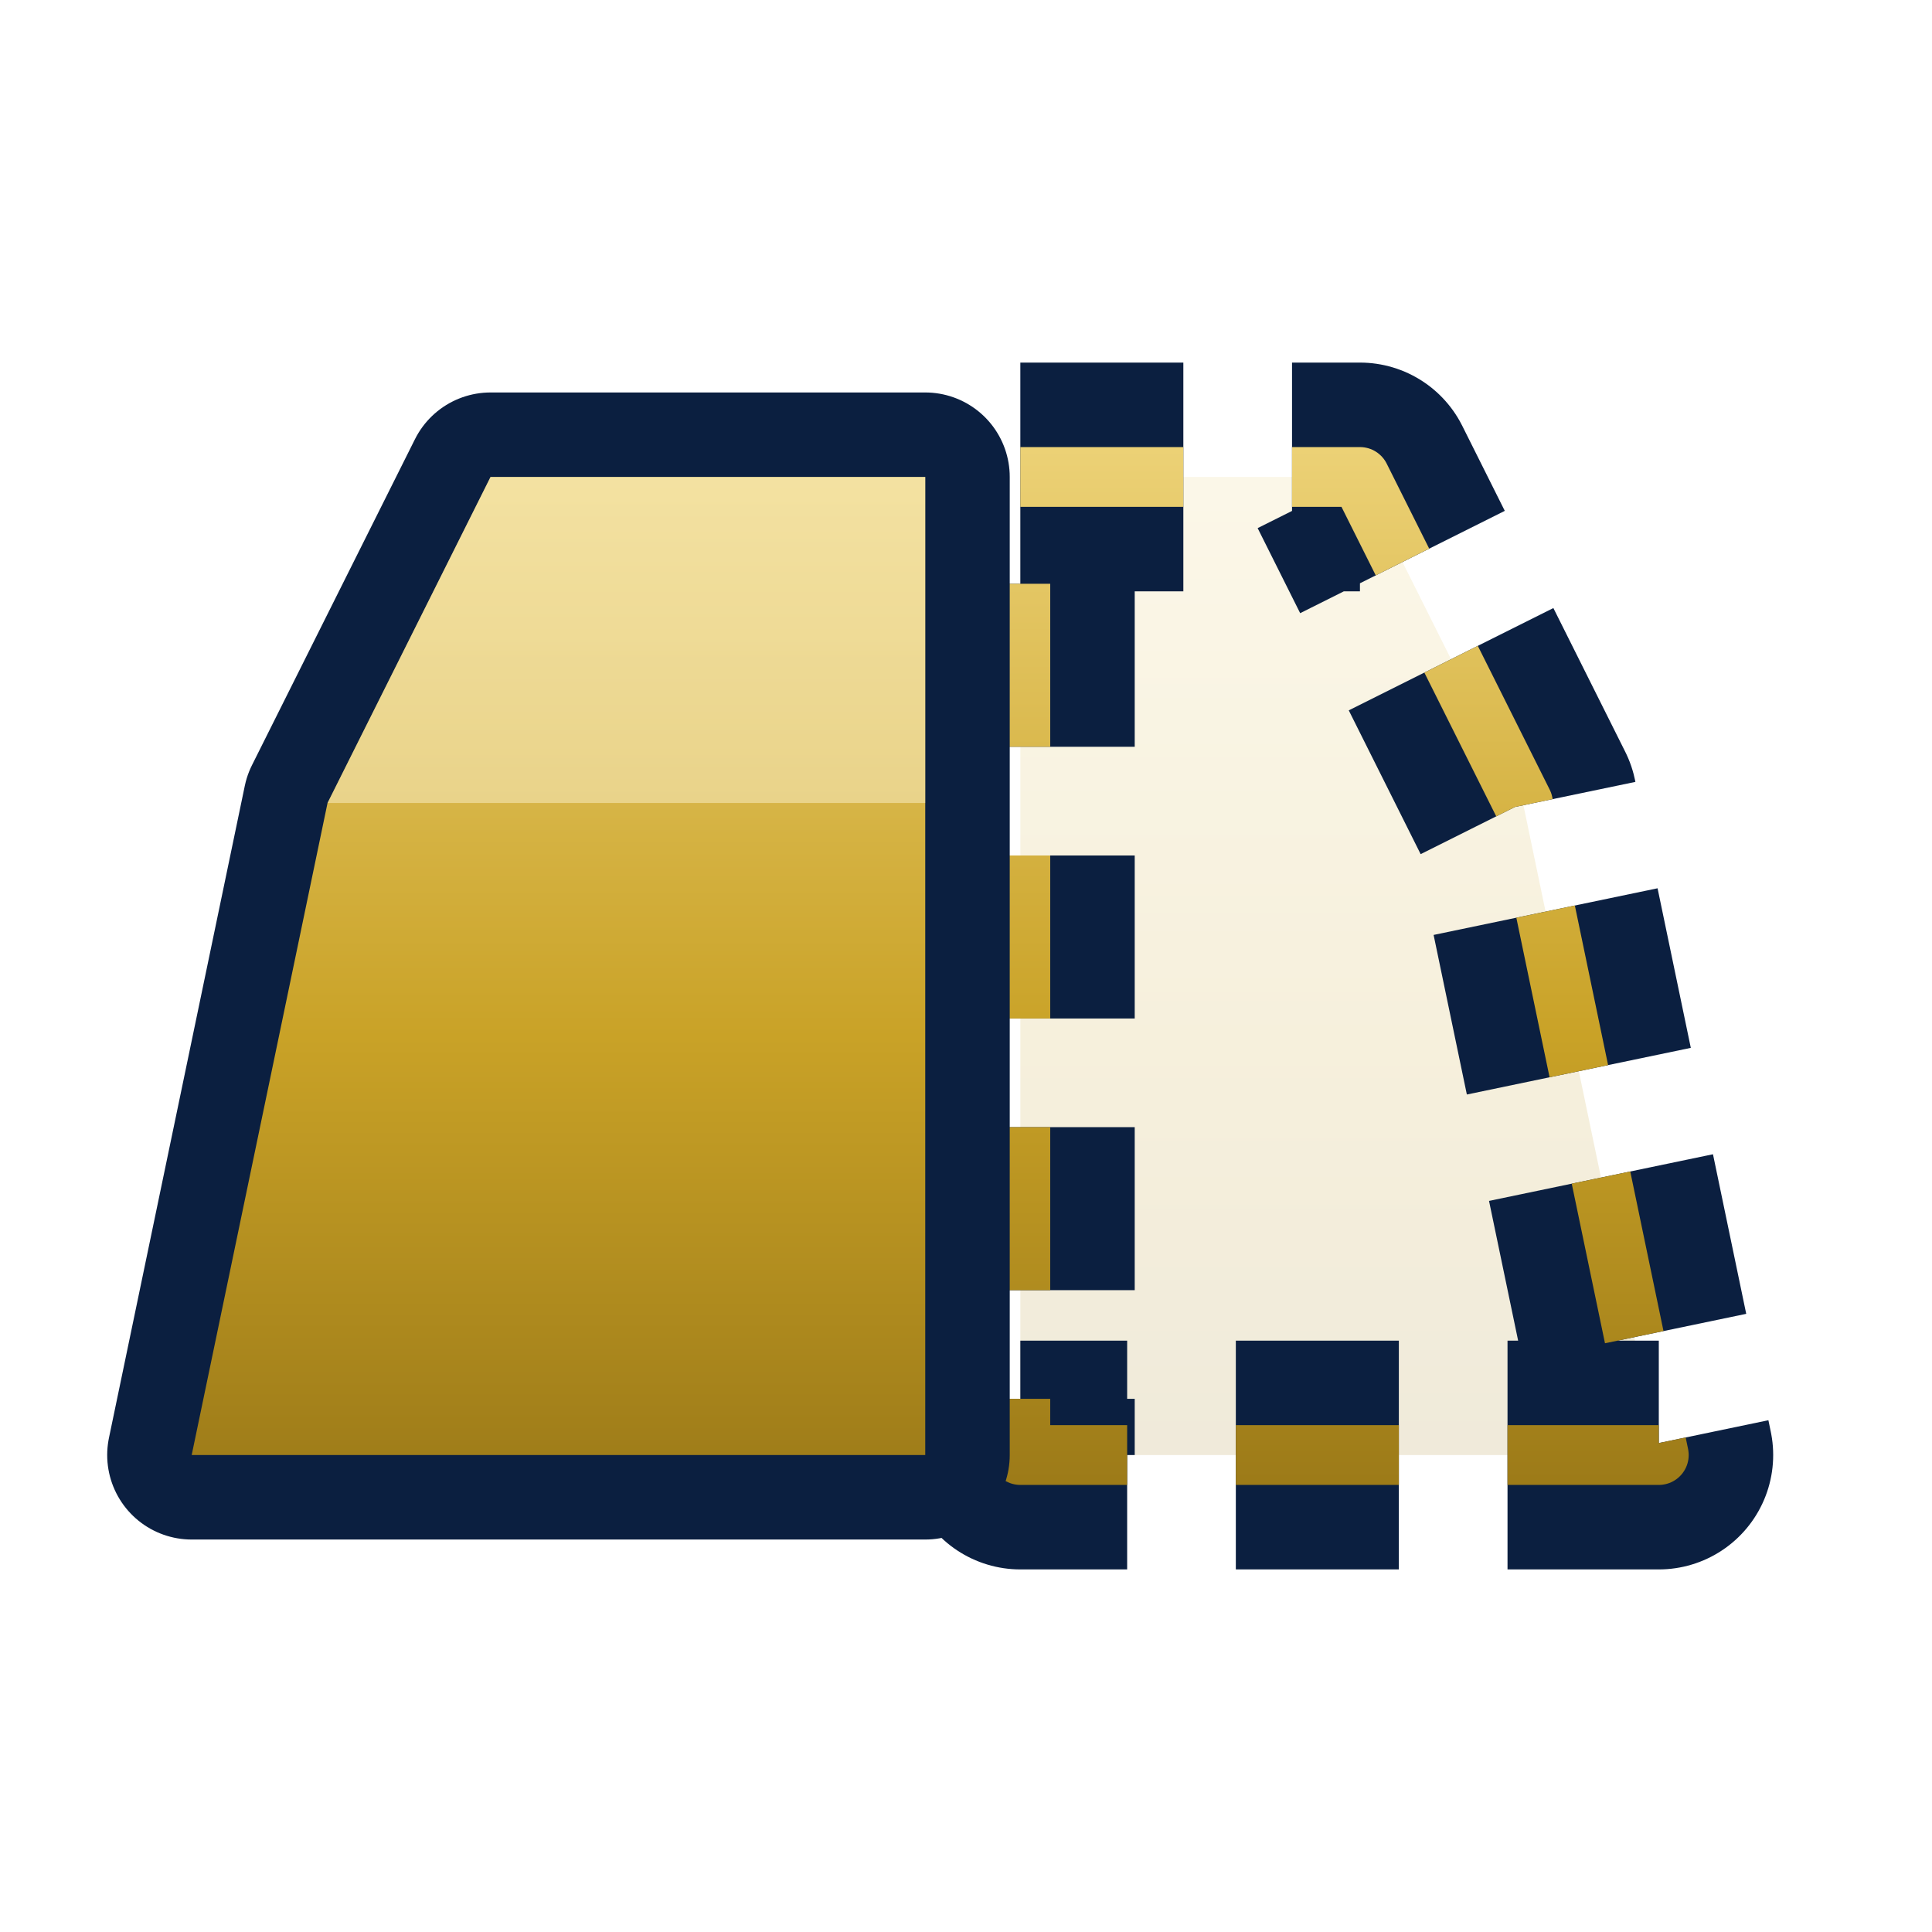
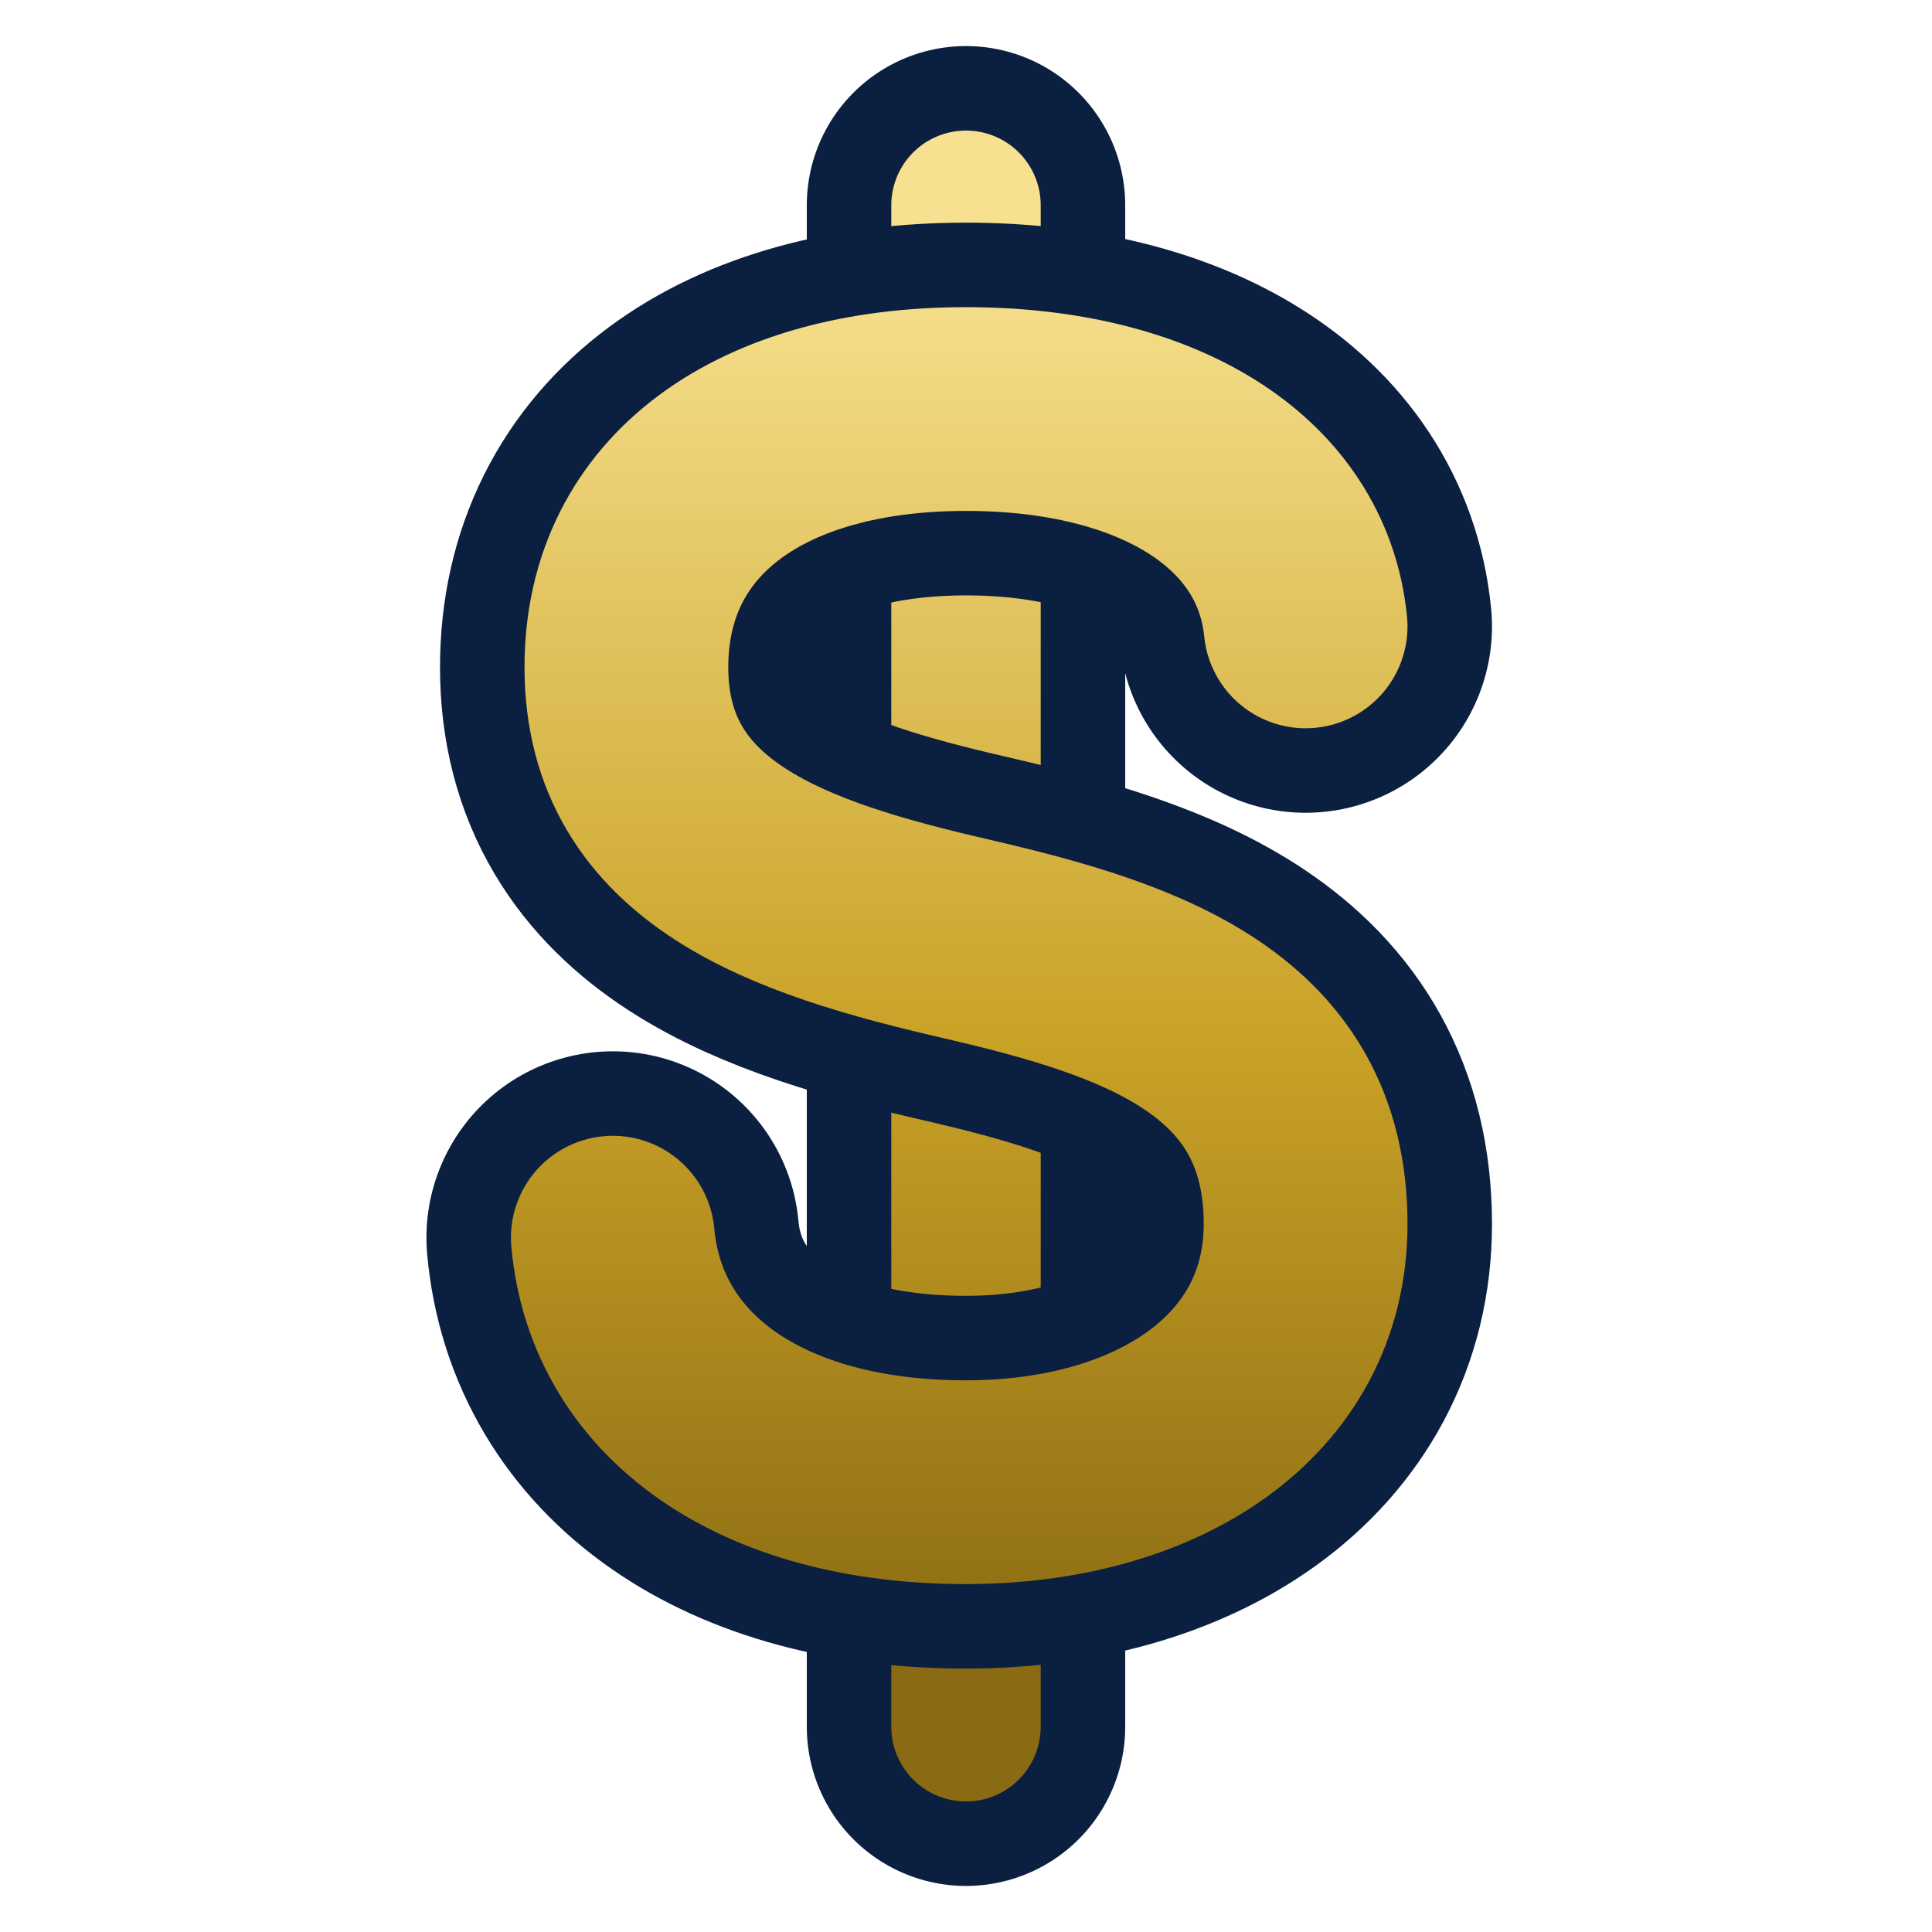
<svg xmlns="http://www.w3.org/2000/svg" viewBox="0 0 64 64">
  <defs>
    <linearGradient id="br" gradientUnits="userSpaceOnUse" x1="0" y1="6" x2="0" y2="58">
      <stop offset="0" stop-color="#f7e08f" />
      <stop offset=".55" stop-color="#c9a227" />
      <stop offset="1" stop-color="#8a6a12" />
    </linearGradient>
  </defs>
  <g transform="translate(32 32) scale(0.9) translate(-32 -32)">
-     <g transform="translate(-1.5 0)">
-       <path d="M35.5 14H48L54 26L59 50H35.5Z" fill="url(#br)" fill-opacity=".16" stroke="#0b1f40" stroke-width="8.42" stroke-dasharray="6 4" stroke-linejoin="round" />
-       <path d="M35.5 14H48L54 26L59 50H35.5Z" fill="none" stroke="url(#br)" stroke-width="2.2" stroke-dasharray="6 4" stroke-linejoin="round" />
-       <path d="M16 14H32V50H5L10 26Z" fill="url(#br)" stroke="#0b1f40" stroke-width="6.22" stroke-linejoin="round" paint-order="stroke" />
-       <path d="M16 14H32V26H10Z" fill="rgba(255,248,220,.45)" />
-     </g>
+     <path d="M32 4V60" fill="none" stroke="#0b1f40" stroke-width="11.72" stroke-linecap="round" stroke-linejoin="round" />
+     <path d="M32 4V60" fill="none" stroke="url(#br)" stroke-width="5.5" stroke-linecap="round" stroke-linejoin="round" />
+     <path d="M44.5 19.5C44 14.5 39 11.5 32 11.5C24.5 11.5 19.5 15 19.5 21C19.5 27.5 25.5 29.5 32 31C38.5 32.5 44.5 34.5 44.5 41.5C44.5 47.5 39 51 32 51C24.5 51 19.5 47.5 19 42" fill="none" stroke="#0b1f40" stroke-width="13.72" stroke-linecap="round" stroke-linejoin="round" />
+     <path d="M44.5 19.5C44 14.5 39 11.5 32 11.5C24.5 11.5 19.5 15 19.5 21C19.5 27.5 25.5 29.5 32 31C38.5 32.5 44.5 34.5 44.5 41.5C44.5 47.5 39 51 32 51C24.5 51 19.5 47.5 19 42" fill="none" stroke="url(#br)" stroke-width="7.5" stroke-linecap="round" stroke-linejoin="round" />
  </g>
</svg>
